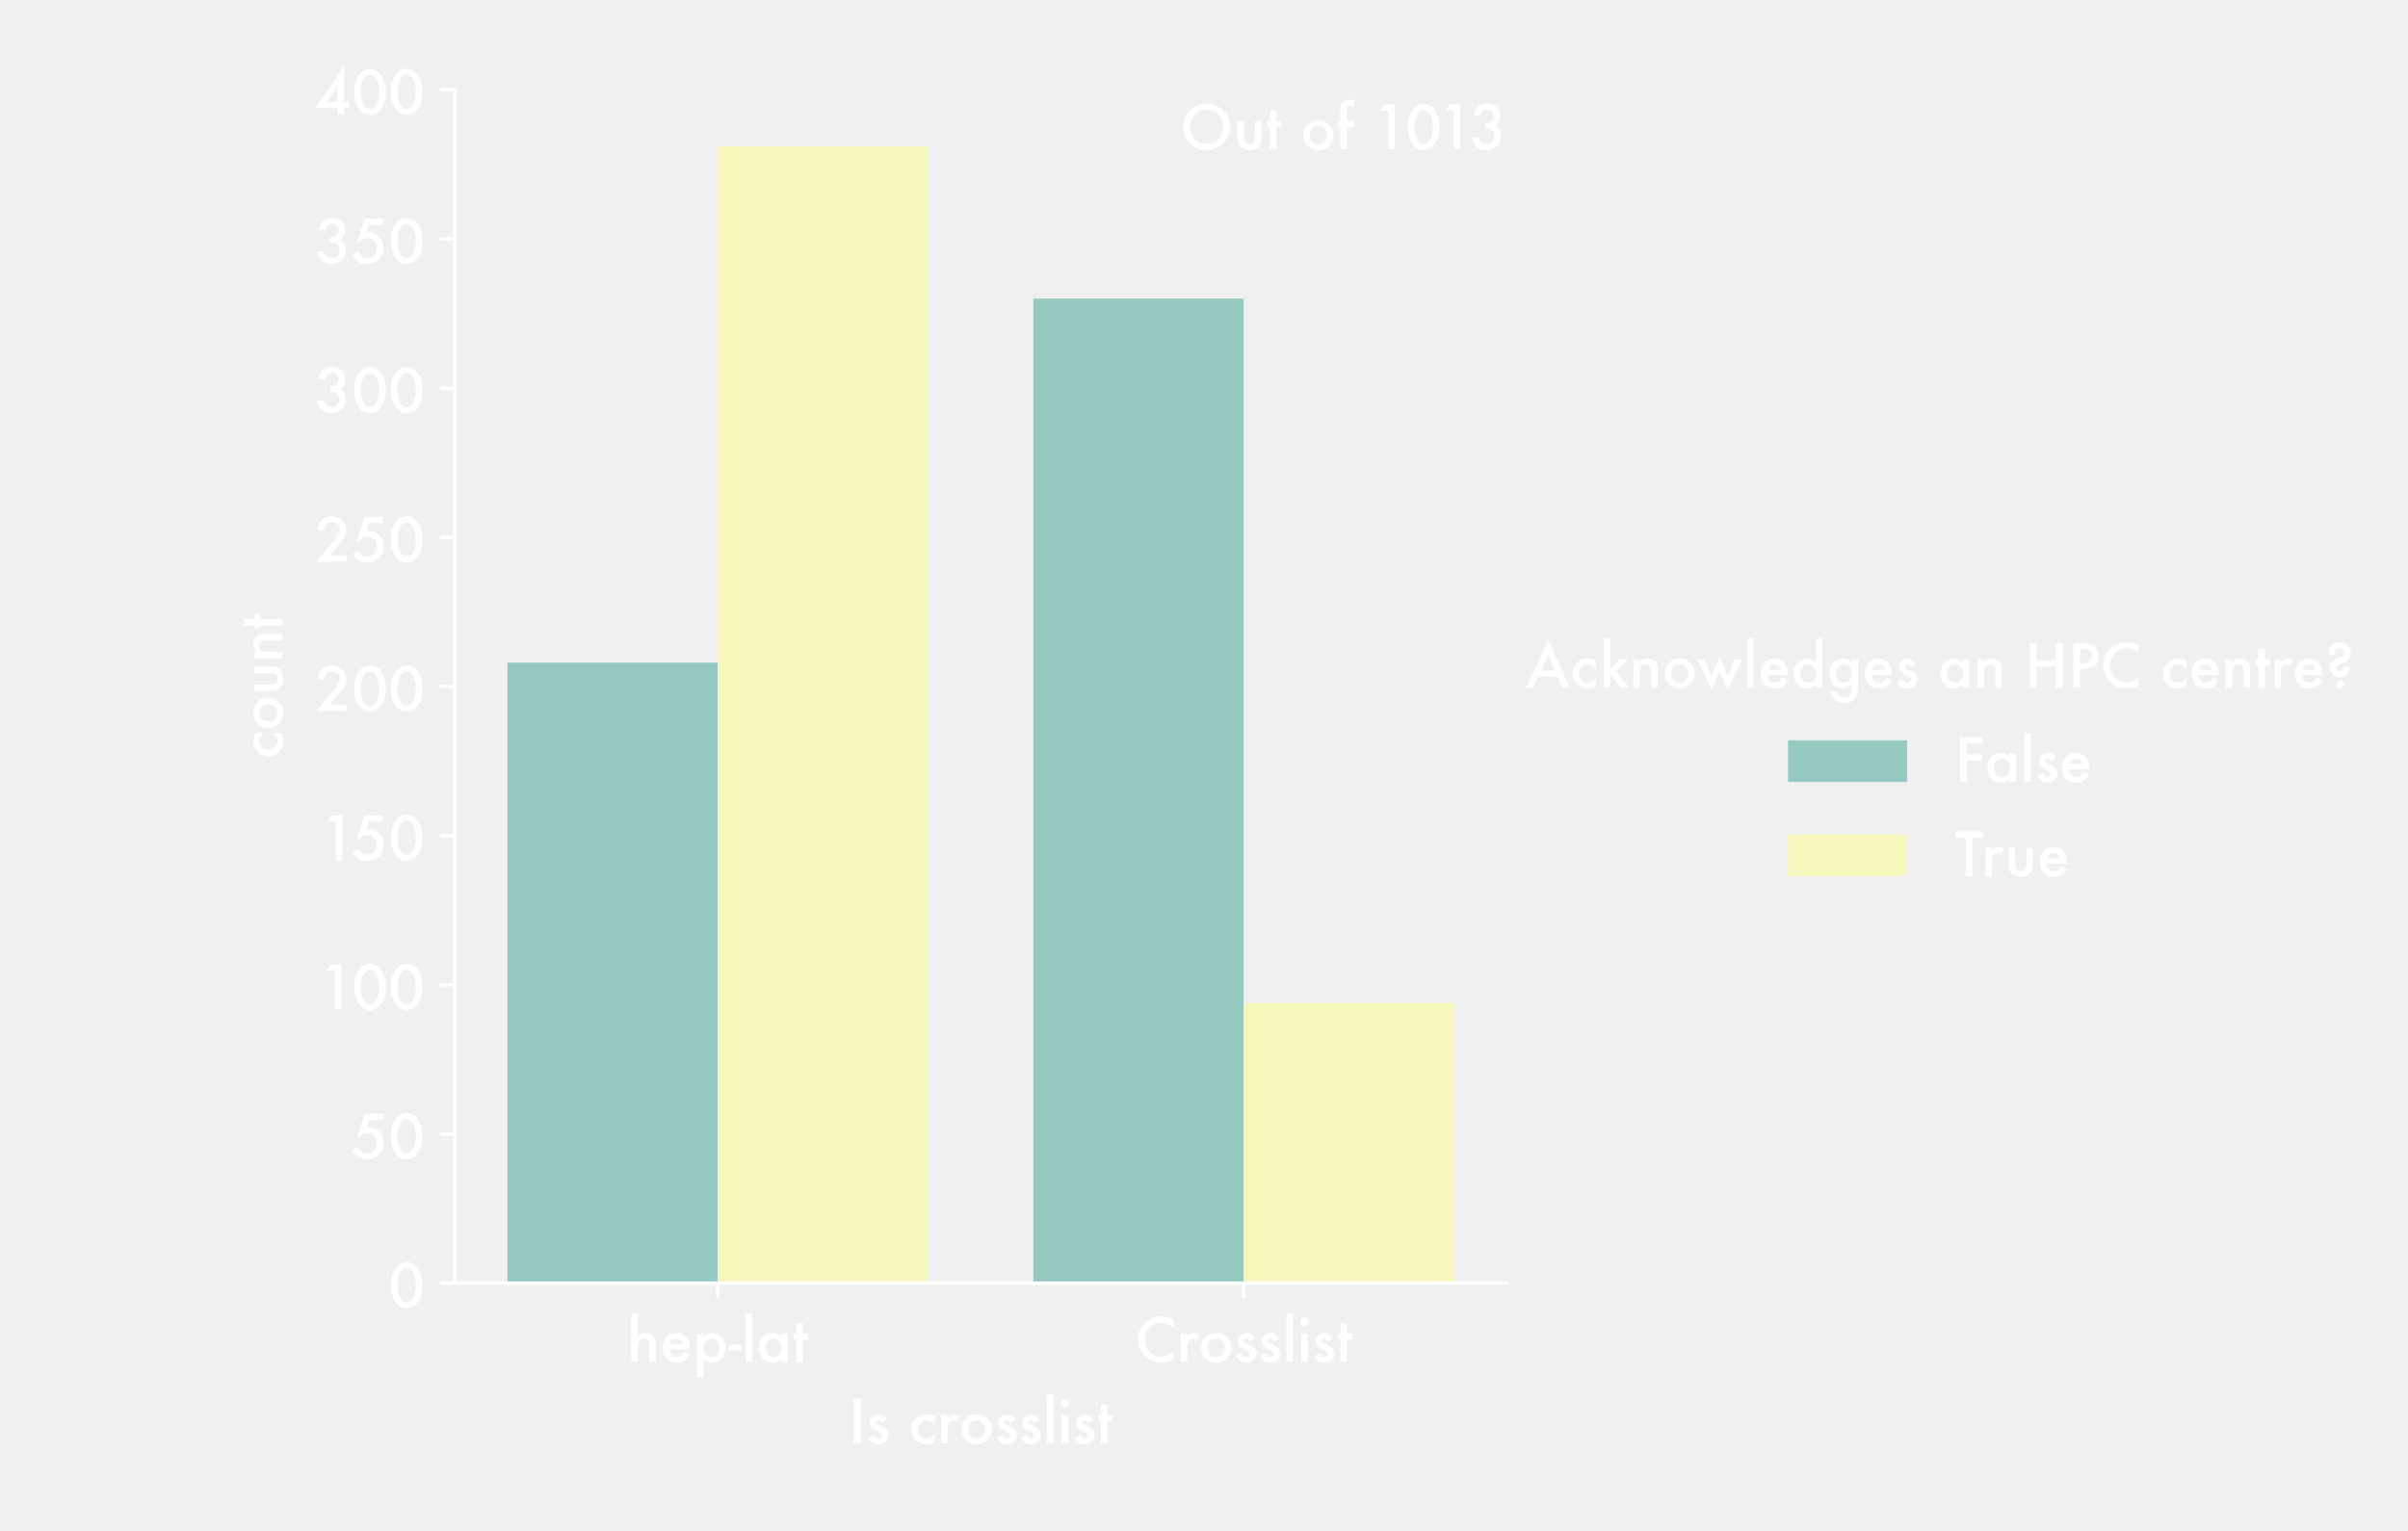
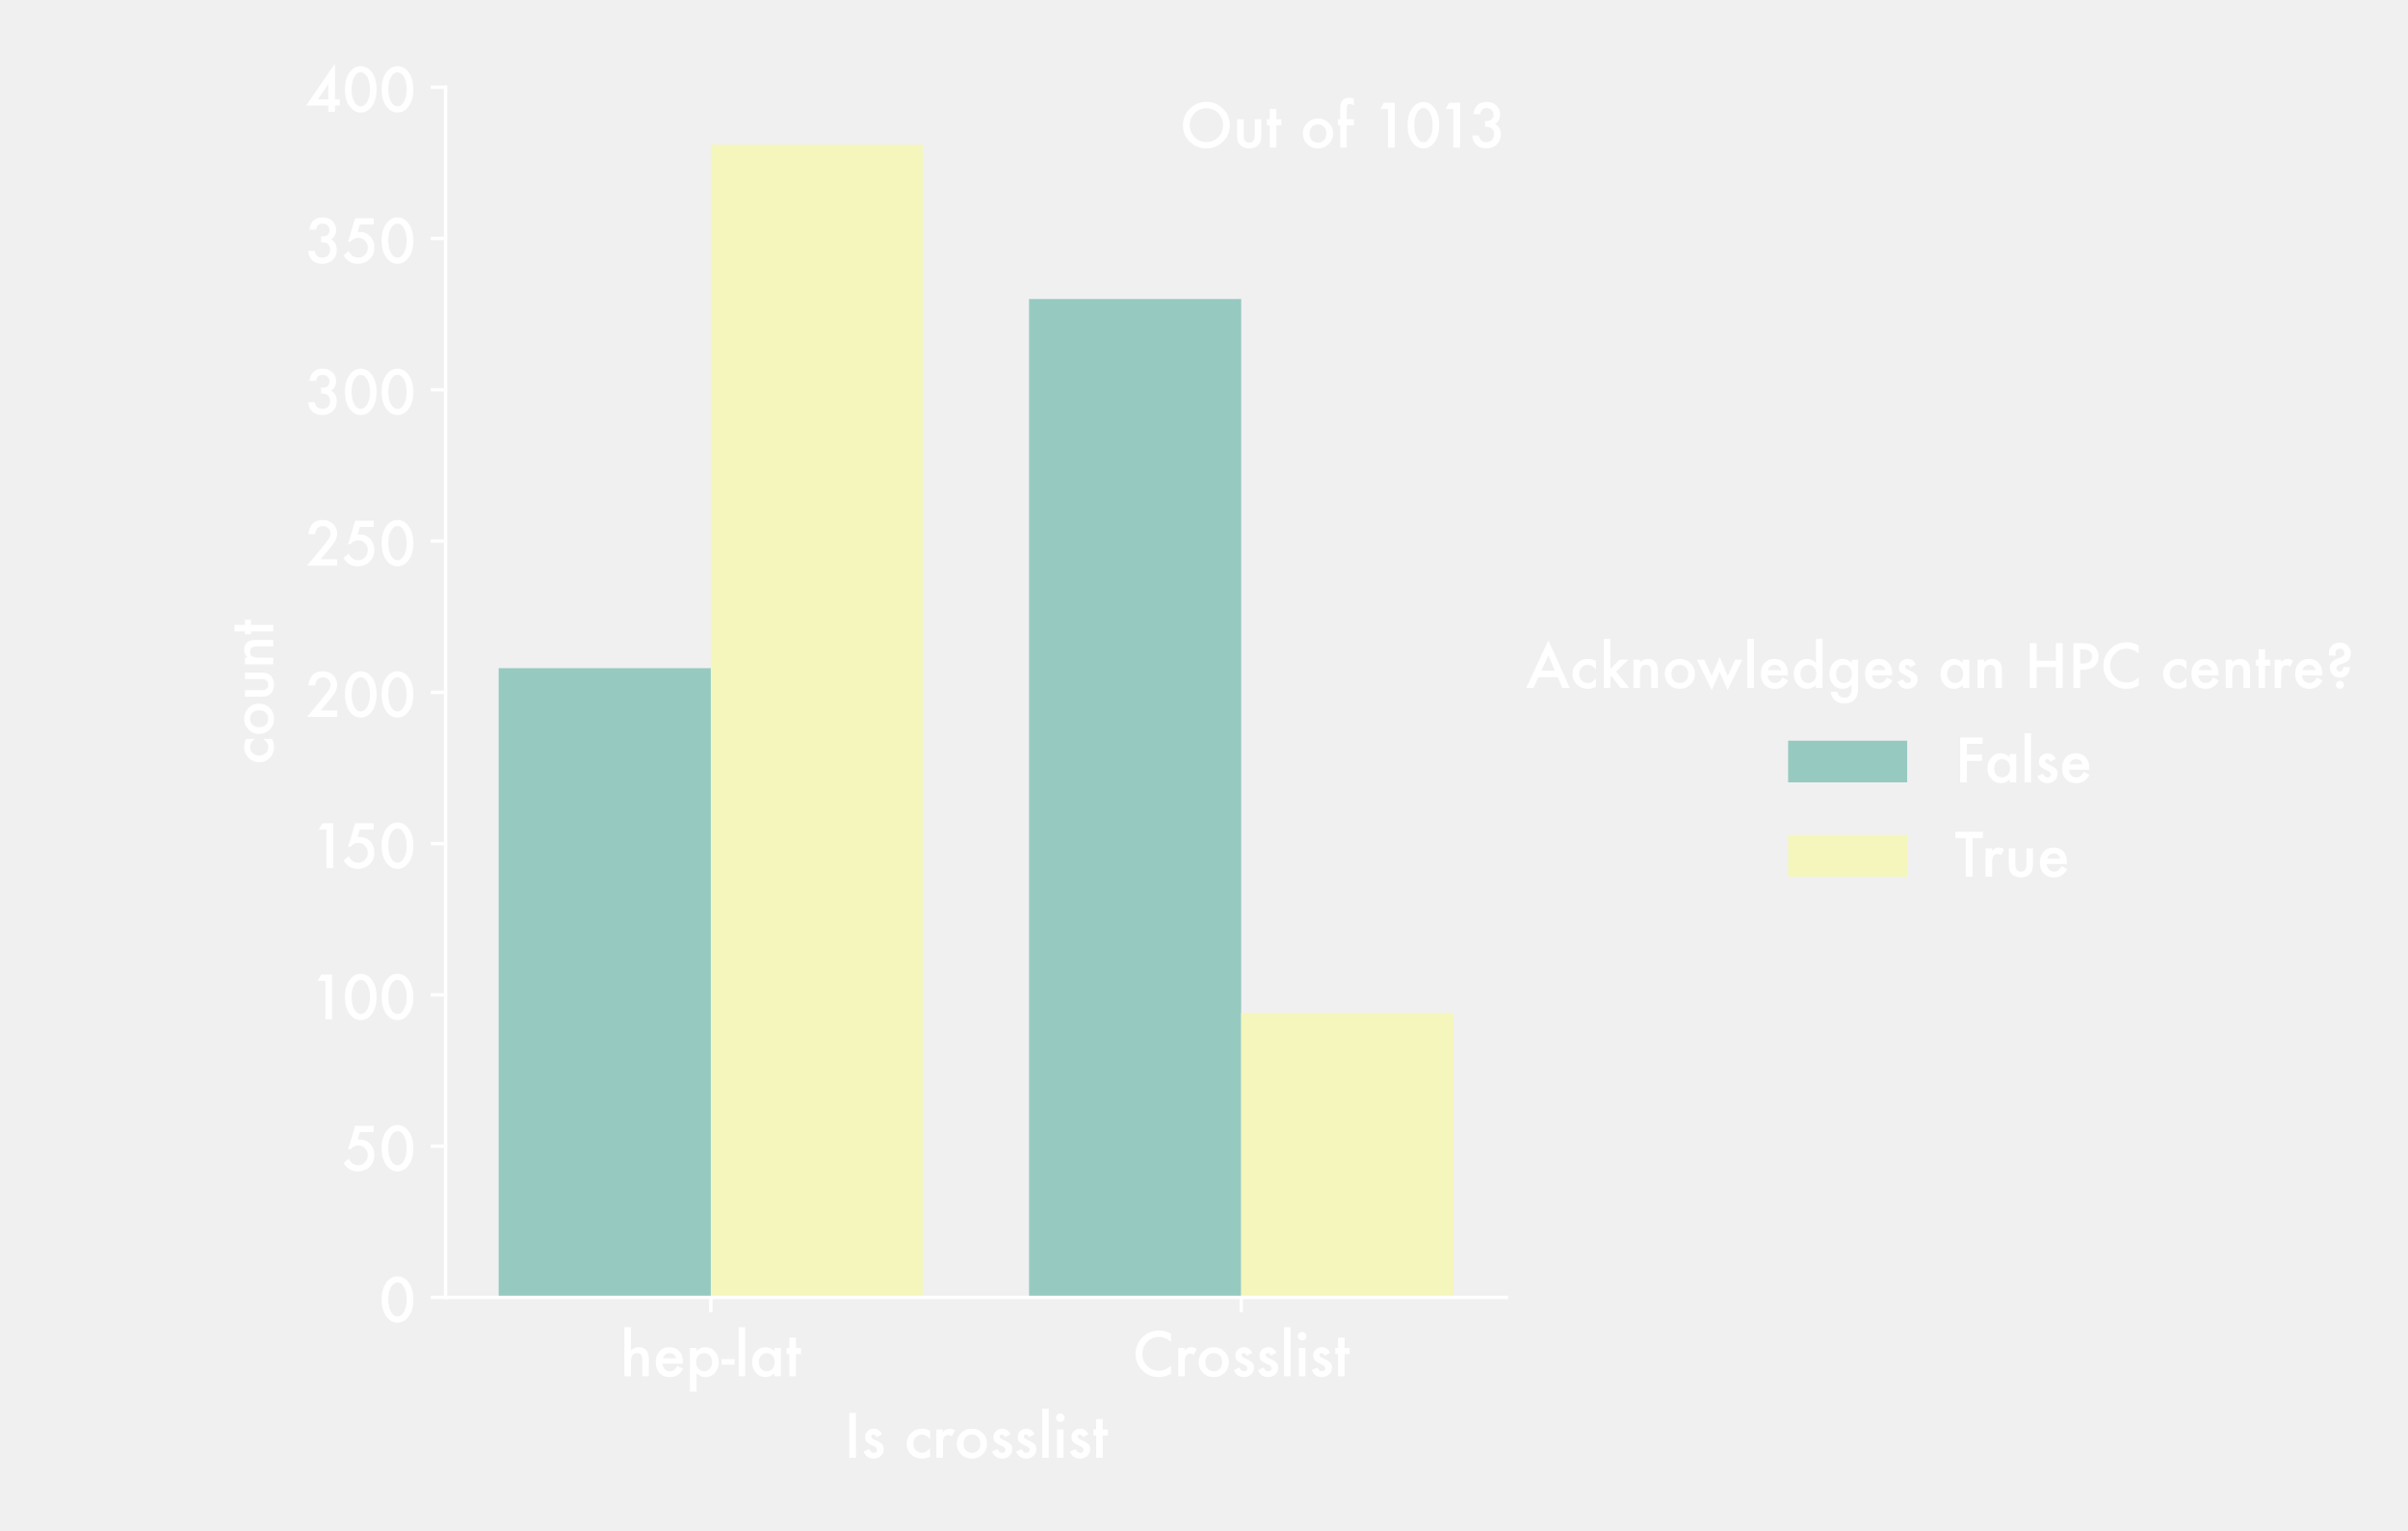
- <svg xmlns="http://www.w3.org/2000/svg" xmlns:xlink="http://www.w3.org/1999/xlink" width="566.325pt" height="360pt" viewBox="0 0 566.325 360" version="1.1">
+ <svg xmlns="http://www.w3.org/2000/svg" xmlns:xlink="http://www.w3.org/1999/xlink" width="566.41pt" height="360pt" viewBox="0 0 566.41 360" version="1.1">
  <defs>
    <style type="text/css">*{stroke-linejoin: round; stroke-linecap: butt}</style>
  </defs>
  <g id="figure_1">
    <g id="patch_1">
-       <path d="M 0 360  L 566.325 360  L 566.325 0  L 0 0  L 0 360  z " style="fill: none" />
+       <path d="M 0 360  L 566.41 360  L 566.41 0  L 0 0  L 0 360  z " style="fill: none" />
    </g>
    <g id="axes_1">
      <g id="patch_2">
-         <path d="M 106.965 301.88  L 354.337 301.88  L 354.337 21.082  L 106.965 21.082  L 106.965 301.88  z " style="fill: none" />
+         <path d="M 104.817 305.08  L 354.336 305.08  L 354.336 20.482  L 104.817 20.482  L 104.817 305.08  z " style="fill: none" />
      </g>
      <g id="patch_3">
-         <path d="M 119.333 301.88  L 168.808 301.88  L 168.808 155.884  L 119.333 155.884  z " clip-path="url(#pc868fd2764)" style="fill: #96cac1" />
+         <path d="M 117.293 305.08  L 167.197 305.08  L 167.197 157.108  L 117.293 157.108  z " clip-path="url(#p9ce2398122)" style="fill: #96cac1" />
      </g>
      <g id="patch_4">
-         <path d="M 243.019 301.88  L 292.494 301.88  L 292.494 70.251  L 243.019 70.251  z " clip-path="url(#pc868fd2764)" style="fill: #96cac1" />
+         <path d="M 242.053 305.08  L 291.956 305.08  L 291.956 70.316  L 242.053 70.316  z " clip-path="url(#p9ce2398122)" style="fill: #96cac1" />
      </g>
      <g id="patch_5">
-         <path d="M 168.808 301.88  L 218.282 301.88  L 218.282 34.454  L 168.808 34.454  z " clip-path="url(#pc868fd2764)" style="fill: #f5f6bc" />
+         <path d="M 167.197 305.08  L 217.101 305.08  L 217.101 34.034  L 167.197 34.034  z " clip-path="url(#p9ce2398122)" style="fill: #f5f6bc" />
      </g>
      <g id="patch_6">
-         <path d="M 292.494 301.88  L 341.968 301.88  L 341.968 235.901  L 292.494 235.901  z " clip-path="url(#pc868fd2764)" style="fill: #f5f6bc" />
+         <path d="M 291.956 305.08  L 341.86 305.08  L 341.86 238.208  L 291.956 238.208  z " clip-path="url(#p9ce2398122)" style="fill: #f5f6bc" />
      </g>
      <g id="matplotlib.axis_1">
        <g id="xtick_1">
          <g id="line2d_1">
            <defs>
-               <path id="m25cd1b0d21" d="M 0 0  L 0 3.5  " style="stroke: #ffffff; stroke-width: 0.8" />
+               <path id="mbaaf4884dd" d="M 0 0  L 0 3.5  " style="stroke: #ffffff; stroke-width: 0.8" />
            </defs>
            <g>
-               <use xlink:href="#m25cd1b0d21" x="168.808" y="301.88" style="fill: #ffffff; stroke: #ffffff; stroke-width: 0.8" />
+               <use xlink:href="#mbaaf4884dd" x="167.197" y="305.08" style="fill: #ffffff; stroke: #ffffff; stroke-width: 0.8" />
            </g>
          </g>
          <g id="text_1">
-             <g style="fill: #ffffff" transform="translate(147.5189 320.4256)scale(0.14 -0.14)">
+             <g style="fill: #ffffff" transform="translate(145.9082 323.6256)scale(0.14 -0.14)">
              <defs>
                <path id="Futura-Medium-68" d="M 444 5278  L 1147 5278  L 1147 2791  Q 1522 3128 1975 3128  Q 2491 3128 2800 2794  Q 3063 2503 3063 1866  L 3063 0  L 2359 0  L 2359 1800  Q 2359 2166 2229 2330  Q 2100 2494 1813 2494  Q 1444 2494 1294 2266  Q 1147 2034 1147 1472  L 1147 0  L 444 0  L 444 5278  z " transform="scale(0.015625)" />
                <path id="Futura-Medium-65" d="M 3216 1356  L 1034 1356  Q 1063 981 1278 759  Q 1494 541 1831 541  Q 2094 541 2266 666  Q 2434 791 2650 1128  L 3244 797  Q 3106 563 2953 395  Q 2800 228 2625 120  Q 2450 13 2247 -37  Q 2044 -88 1806 -88  Q 1125 -88 713 350  Q 300 791 300 1519  Q 300 2241 700 2688  Q 1103 3128 1769 3128  Q 2441 3128 2831 2700  Q 3219 2275 3219 1522  L 3216 1356  z M 2494 1931  Q 2347 2494 1784 2494  Q 1656 2494 1543 2455  Q 1431 2416 1339 2342  Q 1247 2269 1181 2166  Q 1116 2063 1081 1931  L 2494 1931  z " transform="scale(0.015625)" />
                <path id="Futura-Medium-70" d="M 1147 -1656  L 444 -1656  L 444 3044  L 1147 3044  L 1147 2713  Q 1563 3128 2091 3128  Q 2719 3128 3125 2666  Q 3538 2206 3538 1506  Q 3538 822 3128 366  Q 2722 -88 2103 -88  Q 1569 -88 1147 341  L 1147 -1656  z M 2819 1503  Q 2819 1941 2581 2216  Q 2341 2494 1975 2494  Q 1588 2494 1347 2225  Q 1106 1956 1106 1519  Q 1106 1091 1347 813  Q 1584 541 1972 541  Q 2338 541 2575 816  Q 2819 1091 2819 1503  z " transform="scale(0.015625)" />
                <path id="Futura-Medium-2d" d="M 0 1853  L 1394 1853  L 1394 1241  L 0 1241  L 0 1853  z " transform="scale(0.015625)" />
                <path id="Futura-Medium-6c" d="M 1147 5278  L 1147 0  L 444 0  L 444 5278  L 1147 5278  z " transform="scale(0.015625)" />
                <path id="Futura-Medium-61" d="M 2688 3044  L 3394 3044  L 3394 0  L 2688 0  L 2688 319  Q 2253 -88 1753 -88  Q 1122 -88 709 369  Q 300 834 300 1531  Q 300 2216 709 2672  Q 1119 3128 1734 3128  Q 2266 3128 2688 2691  L 2688 3044  z M 1019 1531  Q 1019 1094 1253 819  Q 1494 541 1859 541  Q 2250 541 2491 809  Q 2731 1088 2731 1516  Q 2731 1944 2491 2222  Q 2250 2494 1866 2494  Q 1503 2494 1259 2219  Q 1019 1941 1019 1531  z " transform="scale(0.015625)" />
                <path id="Futura-Medium-74" d="M 1169 2388  L 1169 0  L 466 0  L 466 2388  L 166 2388  L 166 3044  L 466 3044  L 466 4159  L 1169 4159  L 1169 3044  L 1716 3044  L 1716 2388  L 1169 2388  z " transform="scale(0.015625)" />
              </defs>
              <use xlink:href="#Futura-Medium-68" />
              <use xlink:href="#Futura-Medium-65" x="54.834" />
              <use xlink:href="#Futura-Medium-70" x="110.156" />
              <use xlink:href="#Futura-Medium-2d" x="170.117" />
              <use xlink:href="#Futura-Medium-6c" x="191.895" />
              <use xlink:href="#Futura-Medium-61" x="216.797" />
              <use xlink:href="#Futura-Medium-74" x="276.758" />
            </g>
          </g>
        </g>
        <g id="xtick_2">
          <g id="line2d_2">
            <g>
-               <use xlink:href="#m25cd1b0d21" x="292.494" y="301.88" style="fill: #ffffff; stroke: #ffffff; stroke-width: 0.8" />
+               <use xlink:href="#mbaaf4884dd" x="291.956" y="305.08" style="fill: #ffffff; stroke: #ffffff; stroke-width: 0.8" />
            </g>
          </g>
          <g id="text_2">
-             <g style="fill: #ffffff" transform="translate(266.9022 320.4256)scale(0.14 -0.14)">
+             <g style="fill: #ffffff" transform="translate(266.3647 323.6256)scale(0.14 -0.14)">
              <defs>
                <path id="Futura-Medium-43" d="M 4144 4566  L 4144 3703  Q 3513 4231 2838 4231  Q 2094 4231 1584 3697  Q 1072 3166 1072 2397  Q 1072 1638 1584 1116  Q 2097 594 2841 594  Q 3225 594 3494 719  Q 3644 781 3805 887  Q 3966 994 4144 1144  L 4144 266  Q 3519 -88 2831 -88  Q 1797 -88 1066 634  Q 338 1363 338 2391  Q 338 3313 947 4034  Q 1697 4919 2888 4919  Q 3538 4919 4144 4566  z " transform="scale(0.015625)" />
                <path id="Futura-Medium-72" d="M 444 3044  L 1147 3044  L 1147 2772  Q 1341 2975 1491 3050  Q 1644 3128 1853 3128  Q 2131 3128 2434 2947  L 2113 2303  Q 1913 2447 1722 2447  Q 1147 2447 1147 1578  L 1147 0  L 444 0  L 444 3044  z " transform="scale(0.015625)" />
                <path id="Futura-Medium-6f" d="M 300 1544  Q 300 2203 772 2665  Q 1244 3128 1922 3128  Q 2603 3128 3078 2663  Q 3547 2197 3547 1519  Q 3547 834 3075 372  Q 2600 -88 1909 -88  Q 1225 -88 763 381  Q 300 844 300 1544  z M 1019 1531  Q 1019 1075 1263 809  Q 1513 541 1922 541  Q 2334 541 2581 806  Q 2828 1072 2828 1516  Q 2828 1959 2581 2225  Q 2331 2494 1922 2494  Q 1519 2494 1269 2225  Q 1019 1956 1019 1531  z " transform="scale(0.015625)" />
                <path id="Futura-Medium-73" d="M 2213 2525  L 1631 2216  Q 1494 2497 1291 2497  Q 1194 2497 1125 2433  Q 1056 2369 1056 2269  Q 1056 2094 1463 1922  Q 2022 1681 2215 1478  Q 2409 1275 2409 931  Q 2409 491 2084 194  Q 1769 -88 1322 -88  Q 556 -88 238 659  L 838 938  Q 963 719 1028 659  Q 1156 541 1334 541  Q 1691 541 1691 866  Q 1691 1053 1416 1216  Q 1309 1269 1203 1319  Q 1097 1369 988 1422  Q 681 1572 556 1722  Q 397 1913 397 2213  Q 397 2609 669 2869  Q 947 3128 1344 3128  Q 1928 3128 2213 2525  z " transform="scale(0.015625)" />
                <path id="Futura-Medium-69" d="M 1147 3044  L 1147 0  L 444 0  L 444 3044  L 1147 3044  z M 338 4309  Q 338 4494 472 4628  Q 606 4763 794 4763  Q 984 4763 1119 4628  Q 1253 4497 1253 4306  Q 1253 4116 1119 3981  Q 988 3847 797 3847  Q 606 3847 472 3981  Q 338 4116 338 4309  z " transform="scale(0.015625)" />
              </defs>
              <use xlink:href="#Futura-Medium-43" />
              <use xlink:href="#Futura-Medium-72" x="70.068" />
              <use xlink:href="#Futura-Medium-6f" x="106.596" />
              <use xlink:href="#Futura-Medium-73" x="166.703" />
              <use xlink:href="#Futura-Medium-73" x="207.279" />
              <use xlink:href="#Futura-Medium-6c" x="247.855" />
              <use xlink:href="#Futura-Medium-69" x="272.758" />
              <use xlink:href="#Futura-Medium-73" x="297.66" />
              <use xlink:href="#Futura-Medium-74" x="338.236" />
            </g>
          </g>
        </g>
        <g id="text_3">
-           <g style="fill: #ffffff" transform="translate(199.5619 339.5938)scale(0.14 -0.14)">
+           <g style="fill: #ffffff" transform="translate(198.4879 342.7937)scale(0.14 -0.14)">
            <defs>
              <path id="Futura-Medium-49" d="M 1306 4825  L 1306 0  L 578 0  L 578 4825  L 1306 4825  z " transform="scale(0.015625)" />
              <path id="Futura-Medium-20" transform="scale(0.015625)" />
              <path id="Futura-Medium-63" d="M 2813 2913  L 2813 1978  Q 2572 2272 2381 2381  Q 2194 2494 1941 2494  Q 1544 2494 1281 2216  Q 1019 1938 1019 1519  Q 1019 1091 1272 816  Q 1528 541 1925 541  Q 2178 541 2372 650  Q 2559 756 2813 1063  L 2813 134  Q 2384 -88 1956 -88  Q 1250 -88 775 369  Q 300 828 300 1509  Q 300 2191 781 2659  Q 1263 3128 1963 3128  Q 2413 3128 2813 2913  z " transform="scale(0.015625)" />
            </defs>
            <use xlink:href="#Futura-Medium-49" />
            <use xlink:href="#Futura-Medium-73" x="29.492" />
            <use xlink:href="#Futura-Medium-20" x="70.068" />
            <use xlink:href="#Futura-Medium-63" x="100.928" />
            <use xlink:href="#Futura-Medium-72" x="148.584" />
            <use xlink:href="#Futura-Medium-6f" x="185.111" />
            <use xlink:href="#Futura-Medium-73" x="245.219" />
            <use xlink:href="#Futura-Medium-73" x="285.795" />
            <use xlink:href="#Futura-Medium-6c" x="326.371" />
            <use xlink:href="#Futura-Medium-69" x="351.273" />
            <use xlink:href="#Futura-Medium-73" x="376.176" />
            <use xlink:href="#Futura-Medium-74" x="416.752" />
          </g>
        </g>
      </g>
      <g id="matplotlib.axis_2">
        <g id="ytick_1">
          <g id="line2d_3">
            <defs>
-               <path id="m0b0e3f3920" d="M 0 0  L -3.5 0  " style="stroke: #ffffff; stroke-width: 0.8" />
+               <path id="m96f30c6de1" d="M 0 0  L -3.5 0  " style="stroke: #ffffff; stroke-width: 0.8" />
            </defs>
            <g>
-               <use xlink:href="#m0b0e3f3920" x="106.965" y="301.88" style="fill: #ffffff; stroke: #ffffff; stroke-width: 0.8" />
+               <use xlink:href="#m96f30c6de1" x="104.817" y="305.08" style="fill: #ffffff; stroke: #ffffff; stroke-width: 0.8" />
            </g>
          </g>
          <g id="text_4">
-             <g style="fill: #ffffff" transform="translate(91.32401 307.6528)scale(0.14 -0.14)">
+             <g style="fill: #ffffff" transform="translate(89.17669 310.8528)scale(0.14 -0.14)">
              <defs>
                <path id="Futura-Medium-30" d="M 272 2444  Q 272 3597 809 4284  Q 1291 4906 1975 4906  Q 2659 4906 3141 4284  Q 3678 3597 3678 2413  Q 3678 1231 3141 544  Q 2659 -78 1978 -78  Q 1297 -78 809 544  Q 272 1231 272 2444  z M 988 2441  Q 988 1638 1266 1106  Q 1544 584 1975 584  Q 2403 584 2684 1106  Q 2966 1625 2966 2416  Q 2966 3206 2684 3728  Q 2403 4247 1975 4247  Q 1550 4247 1269 3728  Q 988 3213 988 2441  z " transform="scale(0.015625)" />
              </defs>
              <use xlink:href="#Futura-Medium-30" />
            </g>
          </g>
        </g>
        <g id="ytick_2">
          <g id="line2d_4">
            <g>
-               <use xlink:href="#m0b0e3f3920" x="106.965" y="266.785" style="fill: #ffffff; stroke: #ffffff; stroke-width: 0.8" />
+               <use xlink:href="#m96f30c6de1" x="104.817" y="269.51" style="fill: #ffffff; stroke: #ffffff; stroke-width: 0.8" />
            </g>
          </g>
          <g id="text_5">
-             <g style="fill: #ffffff" transform="translate(82.68338 272.5575)scale(0.14 -0.14)">
+             <g style="fill: #ffffff" transform="translate(80.53607 275.2825)scale(0.14 -0.14)">
              <defs>
                <path id="Futura-Medium-35" d="M 3366 4144  L 1878 4144  L 1641 3344  Q 1694 3350 1742 3353  Q 1791 3356 1831 3356  Q 2534 3356 2984 2881  Q 3438 2409 3438 1672  Q 3438 909 2925 415  Q 2413 -78 1634 -78  Q 675 -78 122 822  L 672 1288  Q 900 900 1131 741  Q 1363 584 1697 584  Q 2134 584 2431 891  Q 2728 1206 2728 1656  Q 2728 2119 2434 2413  Q 2141 2716 1700 2716  Q 1209 2716 853 2288  L 613 2288  L 1372 4825  L 3366 4825  L 3366 4144  z " transform="scale(0.015625)" />
              </defs>
              <use xlink:href="#Futura-Medium-35" />
              <use xlink:href="#Futura-Medium-30" x="61.719" />
            </g>
          </g>
        </g>
        <g id="ytick_3">
          <g id="line2d_5">
            <g>
-               <use xlink:href="#m0b0e3f3920" x="106.965" y="231.689" style="fill: #ffffff; stroke: #ffffff; stroke-width: 0.8" />
+               <use xlink:href="#m96f30c6de1" x="104.817" y="233.939" style="fill: #ffffff; stroke: #ffffff; stroke-width: 0.8" />
            </g>
          </g>
          <g id="text_6">
-             <g style="fill: #ffffff" transform="translate(74.88276 237.4622)scale(0.14 -0.14)">
+             <g style="fill: #ffffff" transform="translate(72.73544 239.7122)scale(0.14 -0.14)">
              <defs>
                <path id="Futura-Medium-31" d="M 1734 4144  L 900 4144  L 1300 4825  L 2463 4825  L 2463 0  L 1734 0  L 1734 4144  z " transform="scale(0.015625)" />
              </defs>
              <use xlink:href="#Futura-Medium-31" />
              <use xlink:href="#Futura-Medium-30" x="55.719" />
              <use xlink:href="#Futura-Medium-30" x="117.438" />
            </g>
          </g>
        </g>
        <g id="ytick_4">
          <g id="line2d_6">
            <g>
-               <use xlink:href="#m0b0e3f3920" x="106.965" y="196.594" style="fill: #ffffff; stroke: #ffffff; stroke-width: 0.8" />
+               <use xlink:href="#m96f30c6de1" x="104.817" y="198.369" style="fill: #ffffff; stroke: #ffffff; stroke-width: 0.8" />
            </g>
          </g>
          <g id="text_7">
-             <g style="fill: #ffffff" transform="translate(75.14526 202.3669)scale(0.14 -0.14)">
+             <g style="fill: #ffffff" transform="translate(72.99794 204.142)scale(0.14 -0.14)">
              <use xlink:href="#Futura-Medium-31" />
              <use xlink:href="#Futura-Medium-35" x="53.844" />
              <use xlink:href="#Futura-Medium-30" x="115.562" />
            </g>
          </g>
        </g>
        <g id="ytick_5">
          <g id="line2d_7">
            <g>
-               <use xlink:href="#m0b0e3f3920" x="106.965" y="161.499" style="fill: #ffffff; stroke: #ffffff; stroke-width: 0.8" />
+               <use xlink:href="#m96f30c6de1" x="104.817" y="162.799" style="fill: #ffffff; stroke: #ffffff; stroke-width: 0.8" />
            </g>
          </g>
          <g id="text_8">
-             <g style="fill: #ffffff" transform="translate(74.04276 167.2716)scale(0.14 -0.14)">
+             <g style="fill: #ffffff" transform="translate(71.89544 168.5717)scale(0.14 -0.14)">
              <defs>
                <path id="Futura-Medium-32" d="M 1603 684  L 3400 684  L 3400 0  L 159 0  L 1834 2028  Q 2081 2331 2248 2553  Q 2416 2775 2503 2925  Q 2681 3219 2681 3453  Q 2681 3791 2443 4019  Q 2206 4247 1856 4247  Q 1125 4247 1019 3381  L 294 3381  Q 469 4906 1834 4906  Q 2494 4906 2941 4488  Q 3391 4069 3391 3450  Q 3391 3056 3181 2678  Q 3075 2481 2870 2211  Q 2666 1941 2353 1572  L 1603 684  z " transform="scale(0.015625)" />
              </defs>
              <use xlink:href="#Futura-Medium-32" />
              <use xlink:href="#Futura-Medium-30" x="61.719" />
              <use xlink:href="#Futura-Medium-30" x="123.438" />
            </g>
          </g>
        </g>
        <g id="ytick_6">
          <g id="line2d_8">
            <g>
-               <use xlink:href="#m0b0e3f3920" x="106.965" y="126.403" style="fill: #ffffff; stroke: #ffffff; stroke-width: 0.8" />
+               <use xlink:href="#m96f30c6de1" x="104.817" y="127.229" style="fill: #ffffff; stroke: #ffffff; stroke-width: 0.8" />
            </g>
          </g>
          <g id="text_9">
-             <g style="fill: #ffffff" transform="translate(74.04276 132.1763)scale(0.14 -0.14)">
+             <g style="fill: #ffffff" transform="translate(71.89544 133.0014)scale(0.14 -0.14)">
              <use xlink:href="#Futura-Medium-32" />
              <use xlink:href="#Futura-Medium-35" x="61.719" />
              <use xlink:href="#Futura-Medium-30" x="123.438" />
            </g>
          </g>
        </g>
        <g id="ytick_7">
          <g id="line2d_9">
            <g>
-               <use xlink:href="#m0b0e3f3920" x="106.965" y="91.308" style="fill: #ffffff; stroke: #ffffff; stroke-width: 0.8" />
+               <use xlink:href="#m96f30c6de1" x="104.817" y="91.658" style="fill: #ffffff; stroke: #ffffff; stroke-width: 0.8" />
            </g>
          </g>
          <g id="text_10">
-             <g style="fill: #ffffff" transform="translate(74.04276 97.08094)scale(0.14 -0.14)">
+             <g style="fill: #ffffff" transform="translate(71.89544 97.43109)scale(0.14 -0.14)">
              <defs>
                <path id="Futura-Medium-33" d="M 1656 2241  L 1656 2863  Q 2119 2863 2278 2966  Q 2563 3147 2563 3547  Q 2563 3856 2356 4050  Q 2153 4247 1828 4247  Q 1525 4247 1359 4100  Q 1200 3950 1122 3594  L 397 3594  Q 509 4275 859 4592  Q 1209 4909 1838 4909  Q 2472 4909 2872 4534  Q 3272 4163 3272 3575  Q 3272 2913 2747 2544  Q 3347 2191 3347 1397  Q 3347 747 2909 334  Q 2472 -78 1788 -78  Q 916 -78 494 563  Q 319 831 272 1306  L 975 1306  Q 1031 956 1248 770  Q 1466 584 1816 584  Q 2169 584 2400 819  Q 2631 1059 2631 1428  Q 2631 1916 2284 2122  Q 2081 2241 1656 2241  z " transform="scale(0.015625)" />
              </defs>
              <use xlink:href="#Futura-Medium-33" />
              <use xlink:href="#Futura-Medium-30" x="61.719" />
              <use xlink:href="#Futura-Medium-30" x="123.438" />
            </g>
          </g>
        </g>
        <g id="ytick_8">
          <g id="line2d_10">
            <g>
-               <use xlink:href="#m0b0e3f3920" x="106.965" y="56.213" style="fill: #ffffff; stroke: #ffffff; stroke-width: 0.8" />
+               <use xlink:href="#m96f30c6de1" x="104.817" y="56.088" style="fill: #ffffff; stroke: #ffffff; stroke-width: 0.8" />
            </g>
          </g>
          <g id="text_11">
-             <g style="fill: #ffffff" transform="translate(74.04276 61.98563)scale(0.14 -0.14)">
+             <g style="fill: #ffffff" transform="translate(71.89544 61.8608)scale(0.14 -0.14)">
              <use xlink:href="#Futura-Medium-33" />
              <use xlink:href="#Futura-Medium-35" x="61.719" />
              <use xlink:href="#Futura-Medium-30" x="123.438" />
            </g>
          </g>
        </g>
        <g id="ytick_9">
          <g id="line2d_11">
            <g>
-               <use xlink:href="#m0b0e3f3920" x="106.965" y="21.118" style="fill: #ffffff; stroke: #ffffff; stroke-width: 0.8" />
+               <use xlink:href="#m96f30c6de1" x="104.817" y="20.518" style="fill: #ffffff; stroke: #ffffff; stroke-width: 0.8" />
            </g>
          </g>
          <g id="text_12">
-             <g style="fill: #ffffff" transform="translate(74.04276 26.89032)scale(0.14 -0.14)">
+             <g style="fill: #ffffff" transform="translate(71.89544 26.29052)scale(0.14 -0.14)">
              <defs>
                <path id="Futura-Medium-34" d="M 3156 1347  L 3669 1347  L 3669 684  L 3156 684  L 3156 0  L 2428 0  L 2428 684  L 59 684  L 3156 5184  L 3156 1347  z M 2428 1347  L 2428 2963  L 1316 1347  L 2428 1347  z " transform="scale(0.015625)" />
              </defs>
              <use xlink:href="#Futura-Medium-34" />
              <use xlink:href="#Futura-Medium-30" x="61.719" />
              <use xlink:href="#Futura-Medium-30" x="123.438" />
            </g>
          </g>
        </g>
        <g id="text_13">
-           <g style="fill: #ffffff" transform="translate(66.42026 178.5918)rotate(-90)scale(0.14 -0.14)">
+           <g style="fill: #ffffff" transform="translate(64.27294 179.8917)rotate(-90)scale(0.14 -0.14)">
            <defs>
              <path id="Futura-Medium-75" d="M 1147 3044  L 1147 1297  Q 1147 541 1744 541  Q 2341 541 2341 1297  L 2341 3044  L 3044 3044  L 3044 1281  Q 3044 916 2953 650  Q 2866 413 2650 222  Q 2294 -88 1744 -88  Q 1197 -88 841 222  Q 622 413 531 650  Q 444 863 444 1281  L 444 3044  L 1147 3044  z " transform="scale(0.015625)" />
              <path id="Futura-Medium-6e" d="M 444 3044  L 1150 3044  L 1150 2763  Q 1519 3128 1981 3128  Q 2513 3128 2809 2794  Q 3066 2509 3066 1866  L 3066 0  L 2359 0  L 2359 1700  Q 2359 2150 2234 2322  Q 2113 2497 1791 2497  Q 1441 2497 1294 2266  Q 1150 2038 1150 1469  L 1150 0  L 444 0  L 444 3044  z " transform="scale(0.015625)" />
            </defs>
            <use xlink:href="#Futura-Medium-63" />
            <use xlink:href="#Futura-Medium-6f" x="47.656" />
            <use xlink:href="#Futura-Medium-75" x="107.764" />
            <use xlink:href="#Futura-Medium-6e" x="162.256" />
            <use xlink:href="#Futura-Medium-74" x="217.09" />
          </g>
        </g>
      </g>
      <g id="patch_7">
-         <path d="M 106.965 301.88  L 106.965 21.082  " style="fill: none; stroke: #ffffff; stroke-width: 0.8; stroke-linejoin: miter; stroke-linecap: square" />
+         <path d="M 104.817 305.08  L 104.817 20.482  " style="fill: none; stroke: #ffffff; stroke-width: 0.8; stroke-linejoin: miter; stroke-linecap: square" />
      </g>
      <g id="patch_8">
-         <path d="M 106.965 301.88  L 354.337 301.88  " style="fill: none; stroke: #ffffff; stroke-width: 0.8; stroke-linejoin: miter; stroke-linecap: square" />
+         <path d="M 104.817 305.08  L 354.336 305.08  " style="fill: none; stroke: #ffffff; stroke-width: 0.8; stroke-linejoin: miter; stroke-linecap: square" />
      </g>
      <g id="text_14">
-         <g style="fill: #ffffff" transform="translate(277.5161 35.12229)scale(0.14 -0.14)">
+         <g style="fill: #ffffff" transform="translate(277.5153 34.71203)scale(0.14 -0.14)">
          <defs>
            <path id="Futura-Medium-4f" d="M 338 2434  Q 338 3453 1084 4184  Q 1828 4916 2872 4916  Q 3903 4916 4641 4178  Q 5381 3441 5381 2406  Q 5381 1366 4638 641  Q 3891 -88 2834 -88  Q 1900 -88 1156 559  Q 338 1275 338 2434  z M 1072 2425  Q 1072 1625 1609 1109  Q 2144 594 2844 594  Q 3603 594 4125 1119  Q 4647 1650 4647 2413  Q 4647 3184 4131 3706  Q 3619 4231 2863 4231  Q 2109 4231 1591 3706  Q 1072 3188 1072 2425  z " transform="scale(0.015625)" />
            <path id="Futura-Medium-66" d="M 1172 2388  L 1172 0  L 466 0  L 466 2388  L 216 2388  L 216 3044  L 466 3044  L 466 4219  Q 466 4794 666 5031  Q 941 5363 1466 5363  Q 1653 5363 1938 5253  L 1938 4534  L 1866 4572  Q 1638 4688 1491 4688  Q 1303 4688 1238 4553  Q 1172 4422 1172 4047  L 1172 3044  L 1938 3044  L 1938 2388  L 1172 2388  z " transform="scale(0.015625)" />
          </defs>
          <use xlink:href="#Futura-Medium-4f" />
          <use xlink:href="#Futura-Medium-75" x="89.355" />
          <use xlink:href="#Futura-Medium-74" x="143.848" />
          <use xlink:href="#Futura-Medium-20" x="171.191" />
          <use xlink:href="#Futura-Medium-6f" x="202.051" />
          <use xlink:href="#Futura-Medium-66" x="262.158" />
          <use xlink:href="#Futura-Medium-20" x="291.846" />
          <use xlink:href="#Futura-Medium-31" x="322.705" />
          <use xlink:href="#Futura-Medium-30" x="378.424" />
          <use xlink:href="#Futura-Medium-31" x="432.393" />
          <use xlink:href="#Futura-Medium-33" x="486.986" />
        </g>
      </g>
    </g>
    <g id="legend_1">
      <g id="text_15">
-         <g style="fill: #ffffff" transform="translate(358.8537 161.7858)scale(0.14 -0.14)">
+         <g style="fill: #ffffff" transform="translate(358.9388 161.7858)scale(0.14 -0.14)">
          <defs>
            <path id="Futura-Medium-41" d="M 3413 1172  L 1347 1172  L 809 0  L 25 0  L 2413 5128  L 4716 0  L 3919 0  L 3413 1172  z M 3116 1856  L 2400 3497  L 1650 1856  L 3116 1856  z " transform="scale(0.015625)" />
            <path id="Futura-Medium-6b" d="M 1147 5278  L 1147 2059  L 2138 3044  L 3081 3044  L 1759 1766  L 3178 0  L 2266 0  L 1259 1284  L 1147 1172  L 1147 0  L 444 0  L 444 5278  L 1147 5278  z " transform="scale(0.015625)" />
            <path id="Futura-Medium-77" d="M 825 3044  L 1622 1306  L 2481 3322  L 3347 1306  L 4134 3044  L 4922 3044  L 3328 -228  L 2481 1731  L 1625 -228  L 34 3044  L 825 3044  z " transform="scale(0.015625)" />
            <path id="Futura-Medium-64" d="M 2688 5278  L 3394 5278  L 3394 0  L 2688 0  L 2688 319  Q 2272 -88 1747 -88  Q 1122 -88 709 369  Q 300 834 300 1531  Q 300 2213 709 2669  Q 1116 3128 1731 3128  Q 2266 3128 2688 2691  L 2688 5278  z M 1019 1531  Q 1019 1094 1253 819  Q 1494 541 1859 541  Q 2250 541 2491 809  Q 2731 1088 2731 1516  Q 2731 1944 2491 2222  Q 2250 2494 1866 2494  Q 1503 2494 1259 2219  Q 1019 1941 1019 1531  z " transform="scale(0.015625)" />
            <path id="Futura-Medium-67" d="M 3388 72  Q 3388 -144 3373 -308  Q 3359 -472 3334 -597  Q 3259 -941 3041 -1188  Q 2628 -1663 1906 -1663  Q 1297 -1663 903 -1334  Q 497 -997 434 -400  L 1141 -400  Q 1181 -625 1275 -747  Q 1494 -1031 1913 -1031  Q 2684 -1031 2684 -84  L 2684 341  Q 2266 -88 1719 -88  Q 1097 -88 700 363  Q 300 819 300 1503  Q 300 2169 672 2634  Q 1072 3128 1728 3128  Q 2303 3128 2684 2700  L 2684 3044  L 3388 3044  L 3388 72  z M 2713 1516  Q 2713 1959 2475 2225  Q 2234 2497 1859 2497  Q 1459 2497 1228 2200  Q 1019 1934 1019 1513  Q 1019 1097 1228 831  Q 1456 541 1859 541  Q 2263 541 2497 834  Q 2713 1100 2713 1516  z " transform="scale(0.015625)" />
            <path id="Futura-Medium-48" d="M 1306 2938  L 3388 2938  L 3388 4825  L 4116 4825  L 4116 0  L 3388 0  L 3388 2253  L 1306 2253  L 1306 0  L 578 0  L 578 4825  L 1306 4825  L 1306 2938  z " transform="scale(0.015625)" />
            <path id="Futura-Medium-50" d="M 1306 1959  L 1306 0  L 578 0  L 578 4825  L 1403 4825  Q 2009 4825 2319 4741  Q 2631 4656 2869 4422  Q 3284 4016 3284 3397  Q 3284 2734 2840 2346  Q 2397 1959 1644 1959  L 1306 1959  z M 1306 2634  L 1578 2634  Q 2581 2634 2581 3406  Q 2581 4153 1547 4153  L 1306 4153  L 1306 2634  z " transform="scale(0.015625)" />
            <path id="Futura-Medium-3f" d="M 1934 2253  L 2641 2253  Q 2641 1778 2388 1488  Q 2059 1109 1547 1109  Q 1097 1109 794 1422  Q 488 1738 488 2194  Q 488 2556 678 2775  Q 872 2997 1334 3163  Q 1794 3331 1916 3434  Q 2041 3538 2041 3753  Q 2041 3969 1911 4095  Q 1781 4222 1566 4222  Q 1350 4222 1222 4097  Q 1094 3972 1094 3756  Q 1094 3659 1131 3488  L 403 3488  Q 397 3569 392 3631  Q 388 3694 388 3744  Q 388 4238 722 4566  Q 1053 4894 1559 4894  Q 2069 4894 2409 4562  Q 2750 4231 2750 3734  Q 2750 3225 2409 2913  Q 2194 2716 1597 2531  Q 1191 2406 1191 2138  Q 1191 2063 1220 1995  Q 1250 1928 1300 1878  Q 1350 1828 1417 1800  Q 1484 1772 1559 1772  Q 1903 1772 1934 2253  z M 1138 350  Q 1138 525 1266 653  Q 1394 781 1572 781  Q 1750 781 1878 653  Q 2006 525 2006 347  Q 2006 166 1878 38  Q 1753 -88 1575 -88  Q 1391 -88 1266 38  Q 1138 166 1138 350  z " transform="scale(0.015625)" />
          </defs>
          <use xlink:href="#Futura-Medium-41" />
          <use xlink:href="#Futura-Medium-63" x="73.572" />
          <use xlink:href="#Futura-Medium-6b" x="123.854" />
          <use xlink:href="#Futura-Medium-6e" x="173.658" />
          <use xlink:href="#Futura-Medium-6f" x="228.492" />
          <use xlink:href="#Futura-Medium-77" x="286.725" />
          <use xlink:href="#Futura-Medium-6c" x="364.992" />
          <use xlink:href="#Futura-Medium-65" x="389.895" />
          <use xlink:href="#Futura-Medium-64" x="445.217" />
          <use xlink:href="#Futura-Medium-67" x="505.178" />
          <use xlink:href="#Futura-Medium-65" x="565.041" />
          <use xlink:href="#Futura-Medium-73" x="620.363" />
          <use xlink:href="#Futura-Medium-20" x="660.939" />
          <use xlink:href="#Futura-Medium-61" x="691.799" />
          <use xlink:href="#Futura-Medium-6e" x="751.76" />
          <use xlink:href="#Futura-Medium-20" x="806.594" />
          <use xlink:href="#Futura-Medium-48" x="837.453" />
          <use xlink:href="#Futura-Medium-50" x="910.793" />
          <use xlink:href="#Futura-Medium-43" x="964.797" />
          <use xlink:href="#Futura-Medium-20" x="1034.865" />
          <use xlink:href="#Futura-Medium-63" x="1065.725" />
          <use xlink:href="#Futura-Medium-65" x="1113.381" />
          <use xlink:href="#Futura-Medium-6e" x="1168.703" />
          <use xlink:href="#Futura-Medium-74" x="1223.537" />
          <use xlink:href="#Futura-Medium-72" x="1250.881" />
          <use xlink:href="#Futura-Medium-65" x="1287.658" />
          <use xlink:href="#Futura-Medium-3f" x="1342.98" />
        </g>
      </g>
      <g id="patch_9">
-         <path d="M 420.52 183.969  L 448.52 183.969  L 448.52 174.169  L 420.52 174.169  z " style="fill: #96cac1" />
+         <path d="M 420.605 183.969  L 448.605 183.969  L 448.605 174.169  L 420.605 174.169  z " style="fill: #96cac1" />
      </g>
      <g id="text_16">
-         <g style="fill: #ffffff" transform="translate(459.7205 183.9692)scale(0.14 -0.14)">
+         <g style="fill: #ffffff" transform="translate(459.8055 183.9692)scale(0.14 -0.14)">
          <defs>
            <path id="Futura-Medium-46" d="M 2988 4141  L 1306 4141  L 1306 2981  L 2928 2981  L 2928 2297  L 1306 2297  L 1306 0  L 578 0  L 578 4825  L 2988 4825  L 2988 4141  z " transform="scale(0.015625)" />
          </defs>
          <use xlink:href="#Futura-Medium-46" />
          <use xlink:href="#Futura-Medium-61" x="50.205" />
          <use xlink:href="#Futura-Medium-6c" x="110.166" />
          <use xlink:href="#Futura-Medium-73" x="135.068" />
          <use xlink:href="#Futura-Medium-65" x="175.645" />
        </g>
      </g>
      <g id="patch_10">
-         <path d="M 420.52 206.137  L 448.52 206.137  L 448.52 196.337  L 420.52 196.337  z " style="fill: #f5f6bc" />
+         <path d="M 420.605 206.137  L 448.605 206.137  L 448.605 196.337  L 420.605 196.337  z " style="fill: #f5f6bc" />
      </g>
      <g id="text_17">
-         <g style="fill: #ffffff" transform="translate(459.7205 206.1373)scale(0.14 -0.14)">
+         <g style="fill: #ffffff" transform="translate(459.8055 206.1373)scale(0.14 -0.14)">
          <defs>
            <path id="Futura-Medium-54" d="M 1909 4141  L 1909 0  L 1181 0  L 1181 4141  L 72 4141  L 72 4825  L 3016 4825  L 3016 4141  L 1909 4141  z " transform="scale(0.015625)" />
          </defs>
          <use xlink:href="#Futura-Medium-54" />
          <use xlink:href="#Futura-Medium-72" x="44.867" />
          <use xlink:href="#Futura-Medium-75" x="83.77" />
          <use xlink:href="#Futura-Medium-65" x="138.262" />
        </g>
      </g>
    </g>
  </g>
  <defs>
-     <clipPath id="pc868fd2764">
-       <rect x="106.965" y="21.082" width="247.372" height="280.798" />
+     <clipPath id="p9ce2398122">
+       <rect x="104.817" y="20.482" width="249.519" height="284.598" />
    </clipPath>
  </defs>
</svg>
